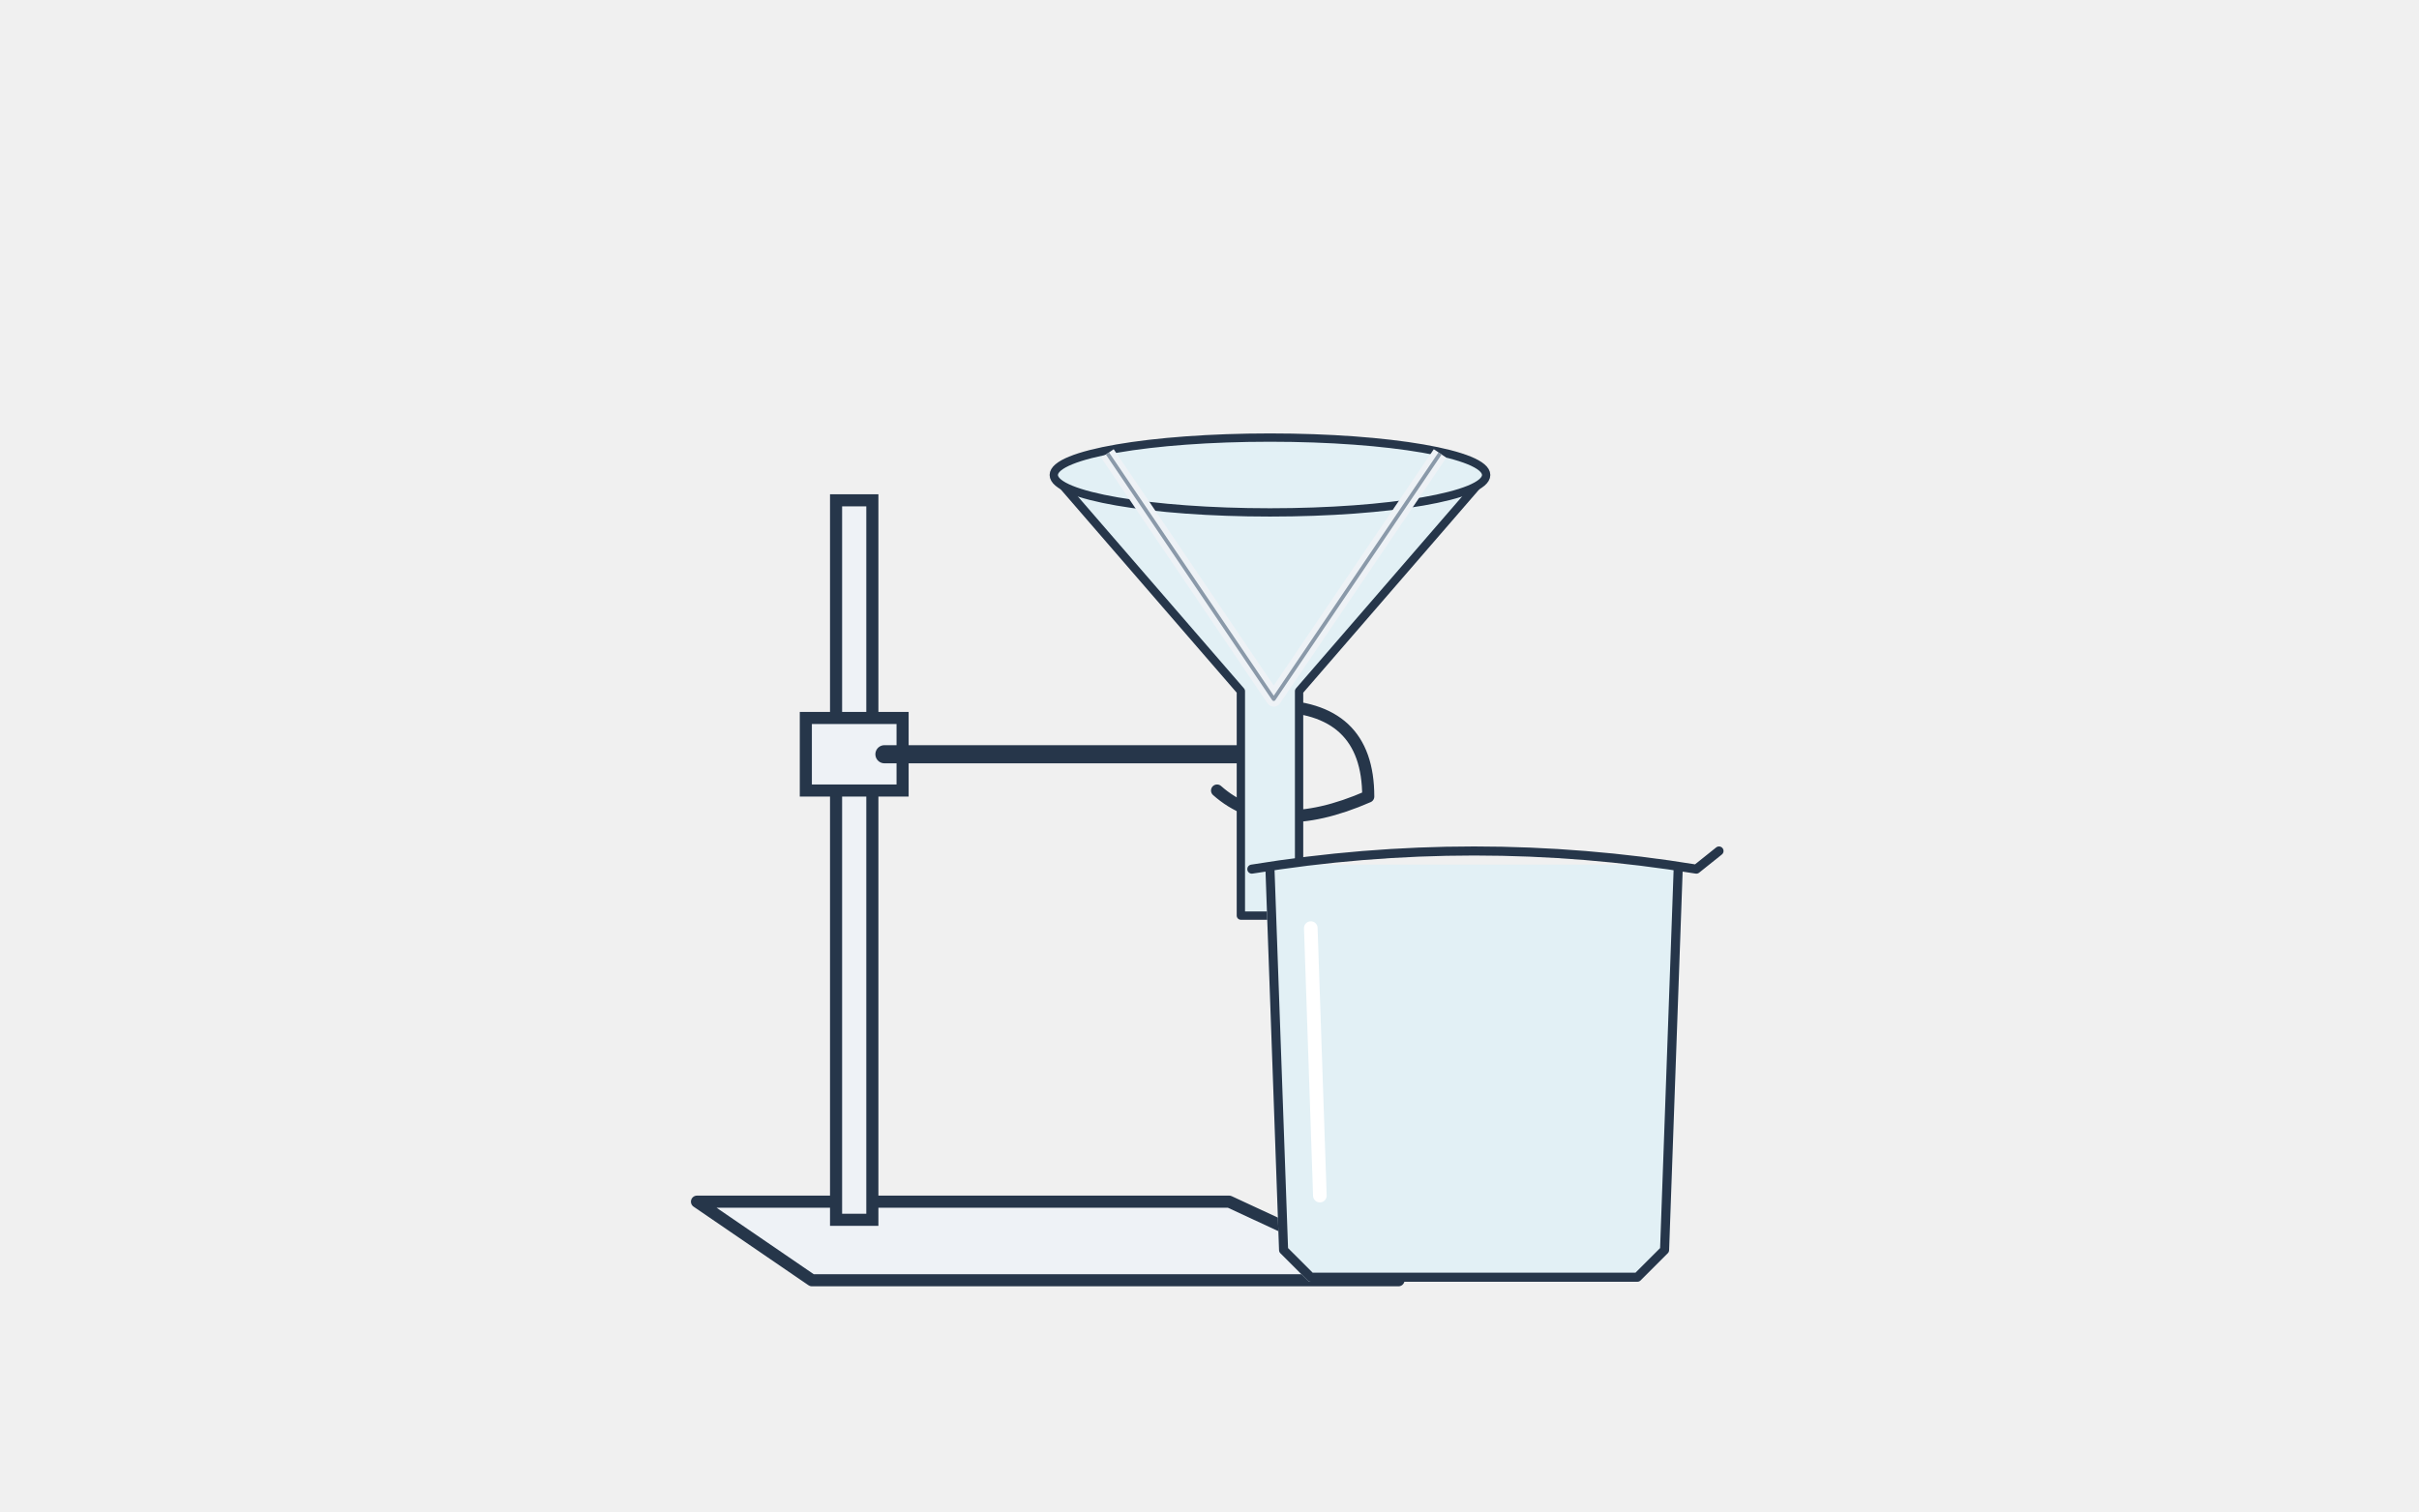
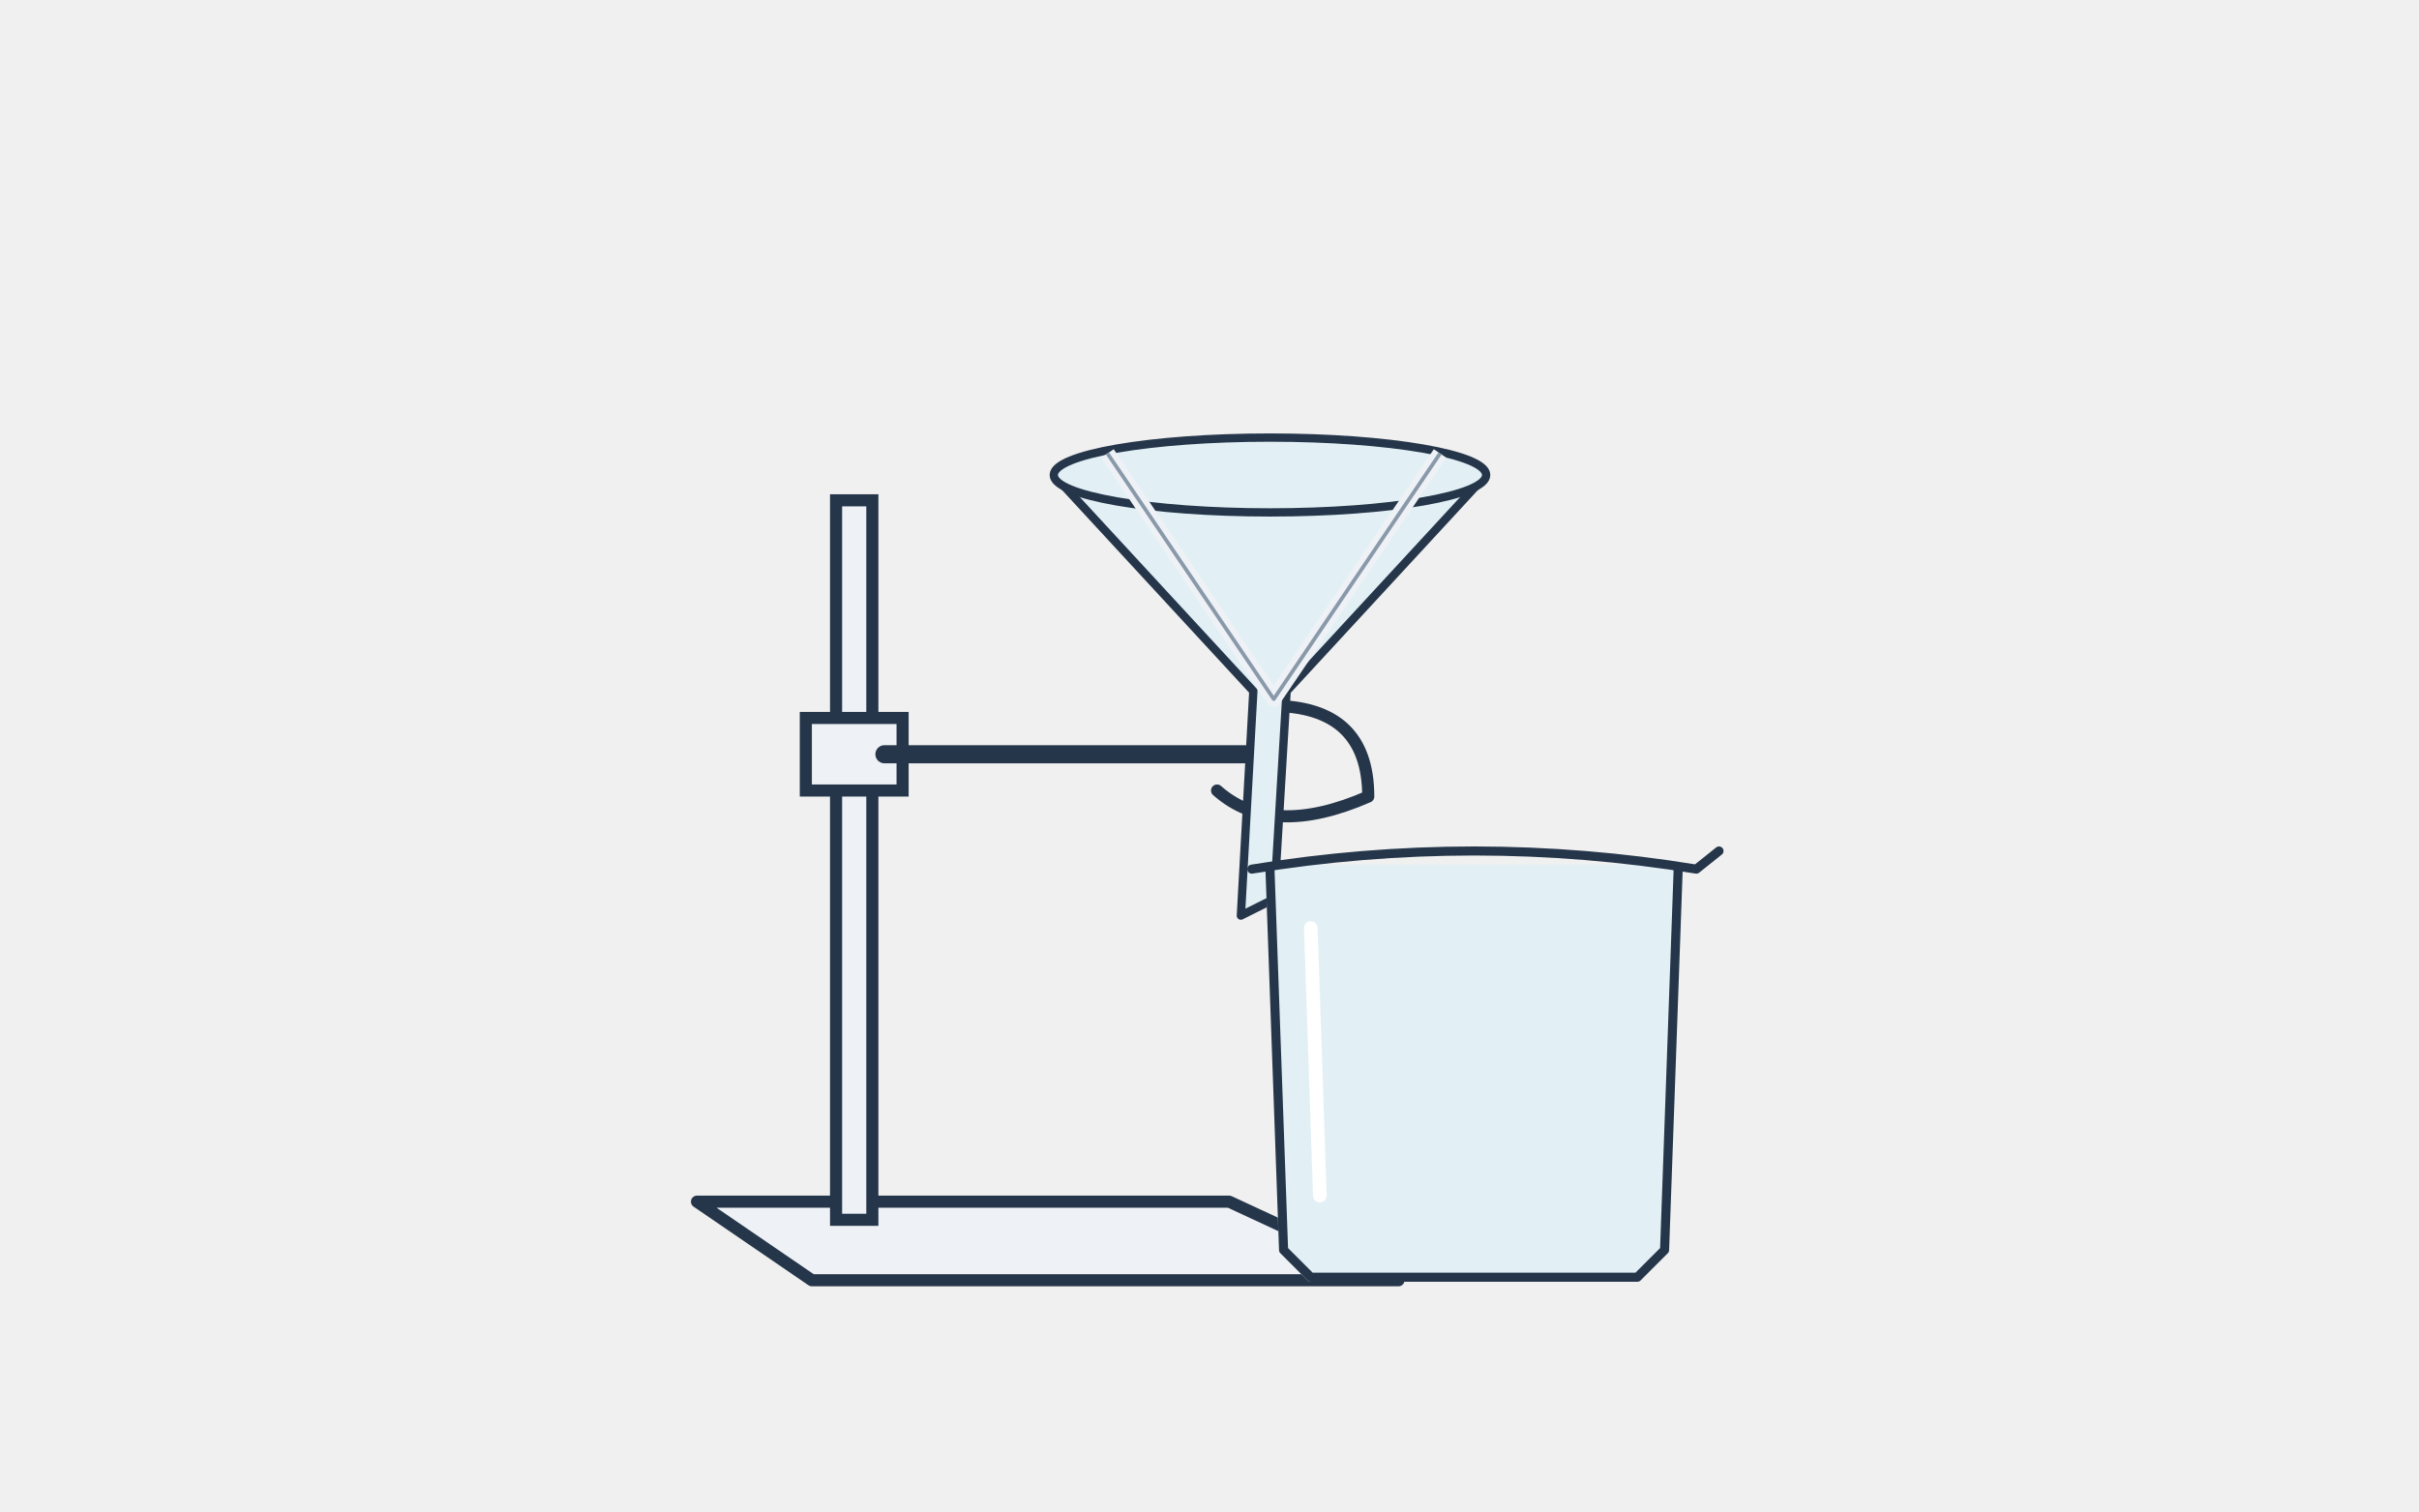
<svg xmlns="http://www.w3.org/2000/svg" viewBox="0 0 640 400" width="640" height="400" preserveAspectRatio="xMidYMid meet">
  <g transform="translate(146 110) rotate(0) scale(1.6)">
    <polygon points="24,130 112,130 140,143 43,143" fill="#eef2f6" stroke="#26364a" stroke-width="2" stroke-linejoin="round" />
    <rect x="47" y="14" width="6" height="119" rx="0" fill="#eef2f6" stroke="#26364a" stroke-width="2" />
    <rect x="42" y="50" width="16" height="12" rx="0" fill="#eef2f6" stroke="#26364a" stroke-width="2" />
    <line x1="55" y1="56" x2="119" y2="56" stroke="#26364a" stroke-width="3" stroke-linecap="round" fill="none" />
    <path d="M 119 48 Q 135 48 135 63 Q 119 70 110 62" fill="none" stroke="#26364a" stroke-width="2" stroke-linecap="round" stroke-linejoin="round" />
  </g>
  <g transform="translate(248 85) rotate(0) scale(1.1)">
-     <polyline points="28,37 73,89 73,143 87,143 87,89 132,37" fill="#e2f0f5" stroke="#26364a" stroke-width="2" stroke-linejoin="round" />
+     <polyline points="28,37 76,89 73,143 81,139 84,89 132,37" fill="#e2f0f5" stroke="#26364a" stroke-width="2" stroke-linejoin="round" />
    <ellipse cx="80" cy="37" rx="52" ry="9" fill="#e2f0f5" stroke="#26364a" stroke-width="2" />
  </g>
  <g transform="translate(294 176) rotate(0) scale(1.2)">
    <polygon points="35,45 38,129 44,135 116,135 122,129 125,45" fill="#e2f0f5" stroke="#e2f0f5" stroke-width="2" stroke-linejoin="round" />
    <polyline points="35,45 38,129 44,135 116,135 122,129 125,45" fill="none" stroke="#26364a" stroke-width="2" stroke-linejoin="round" />
    <path d="M 31 45 Q 80 37 129 45 L 134 41" fill="none" stroke="#26364a" stroke-width="2" stroke-linecap="round" stroke-linejoin="round" />
    <line x1="44" y1="58" x2="46" y2="117" stroke="#fff" stroke-width="3" stroke-linecap="round" fill="none" />
  </g>
  <polyline points="293,120 337,185 381,120" fill="none" stroke="#eef2f6" stroke-width="4" stroke-linejoin="round" />
  <polyline points="293,120 337,185 381,120" fill="none" stroke="#8a99a9" stroke-width="1" stroke-linejoin="round" />
</svg>
